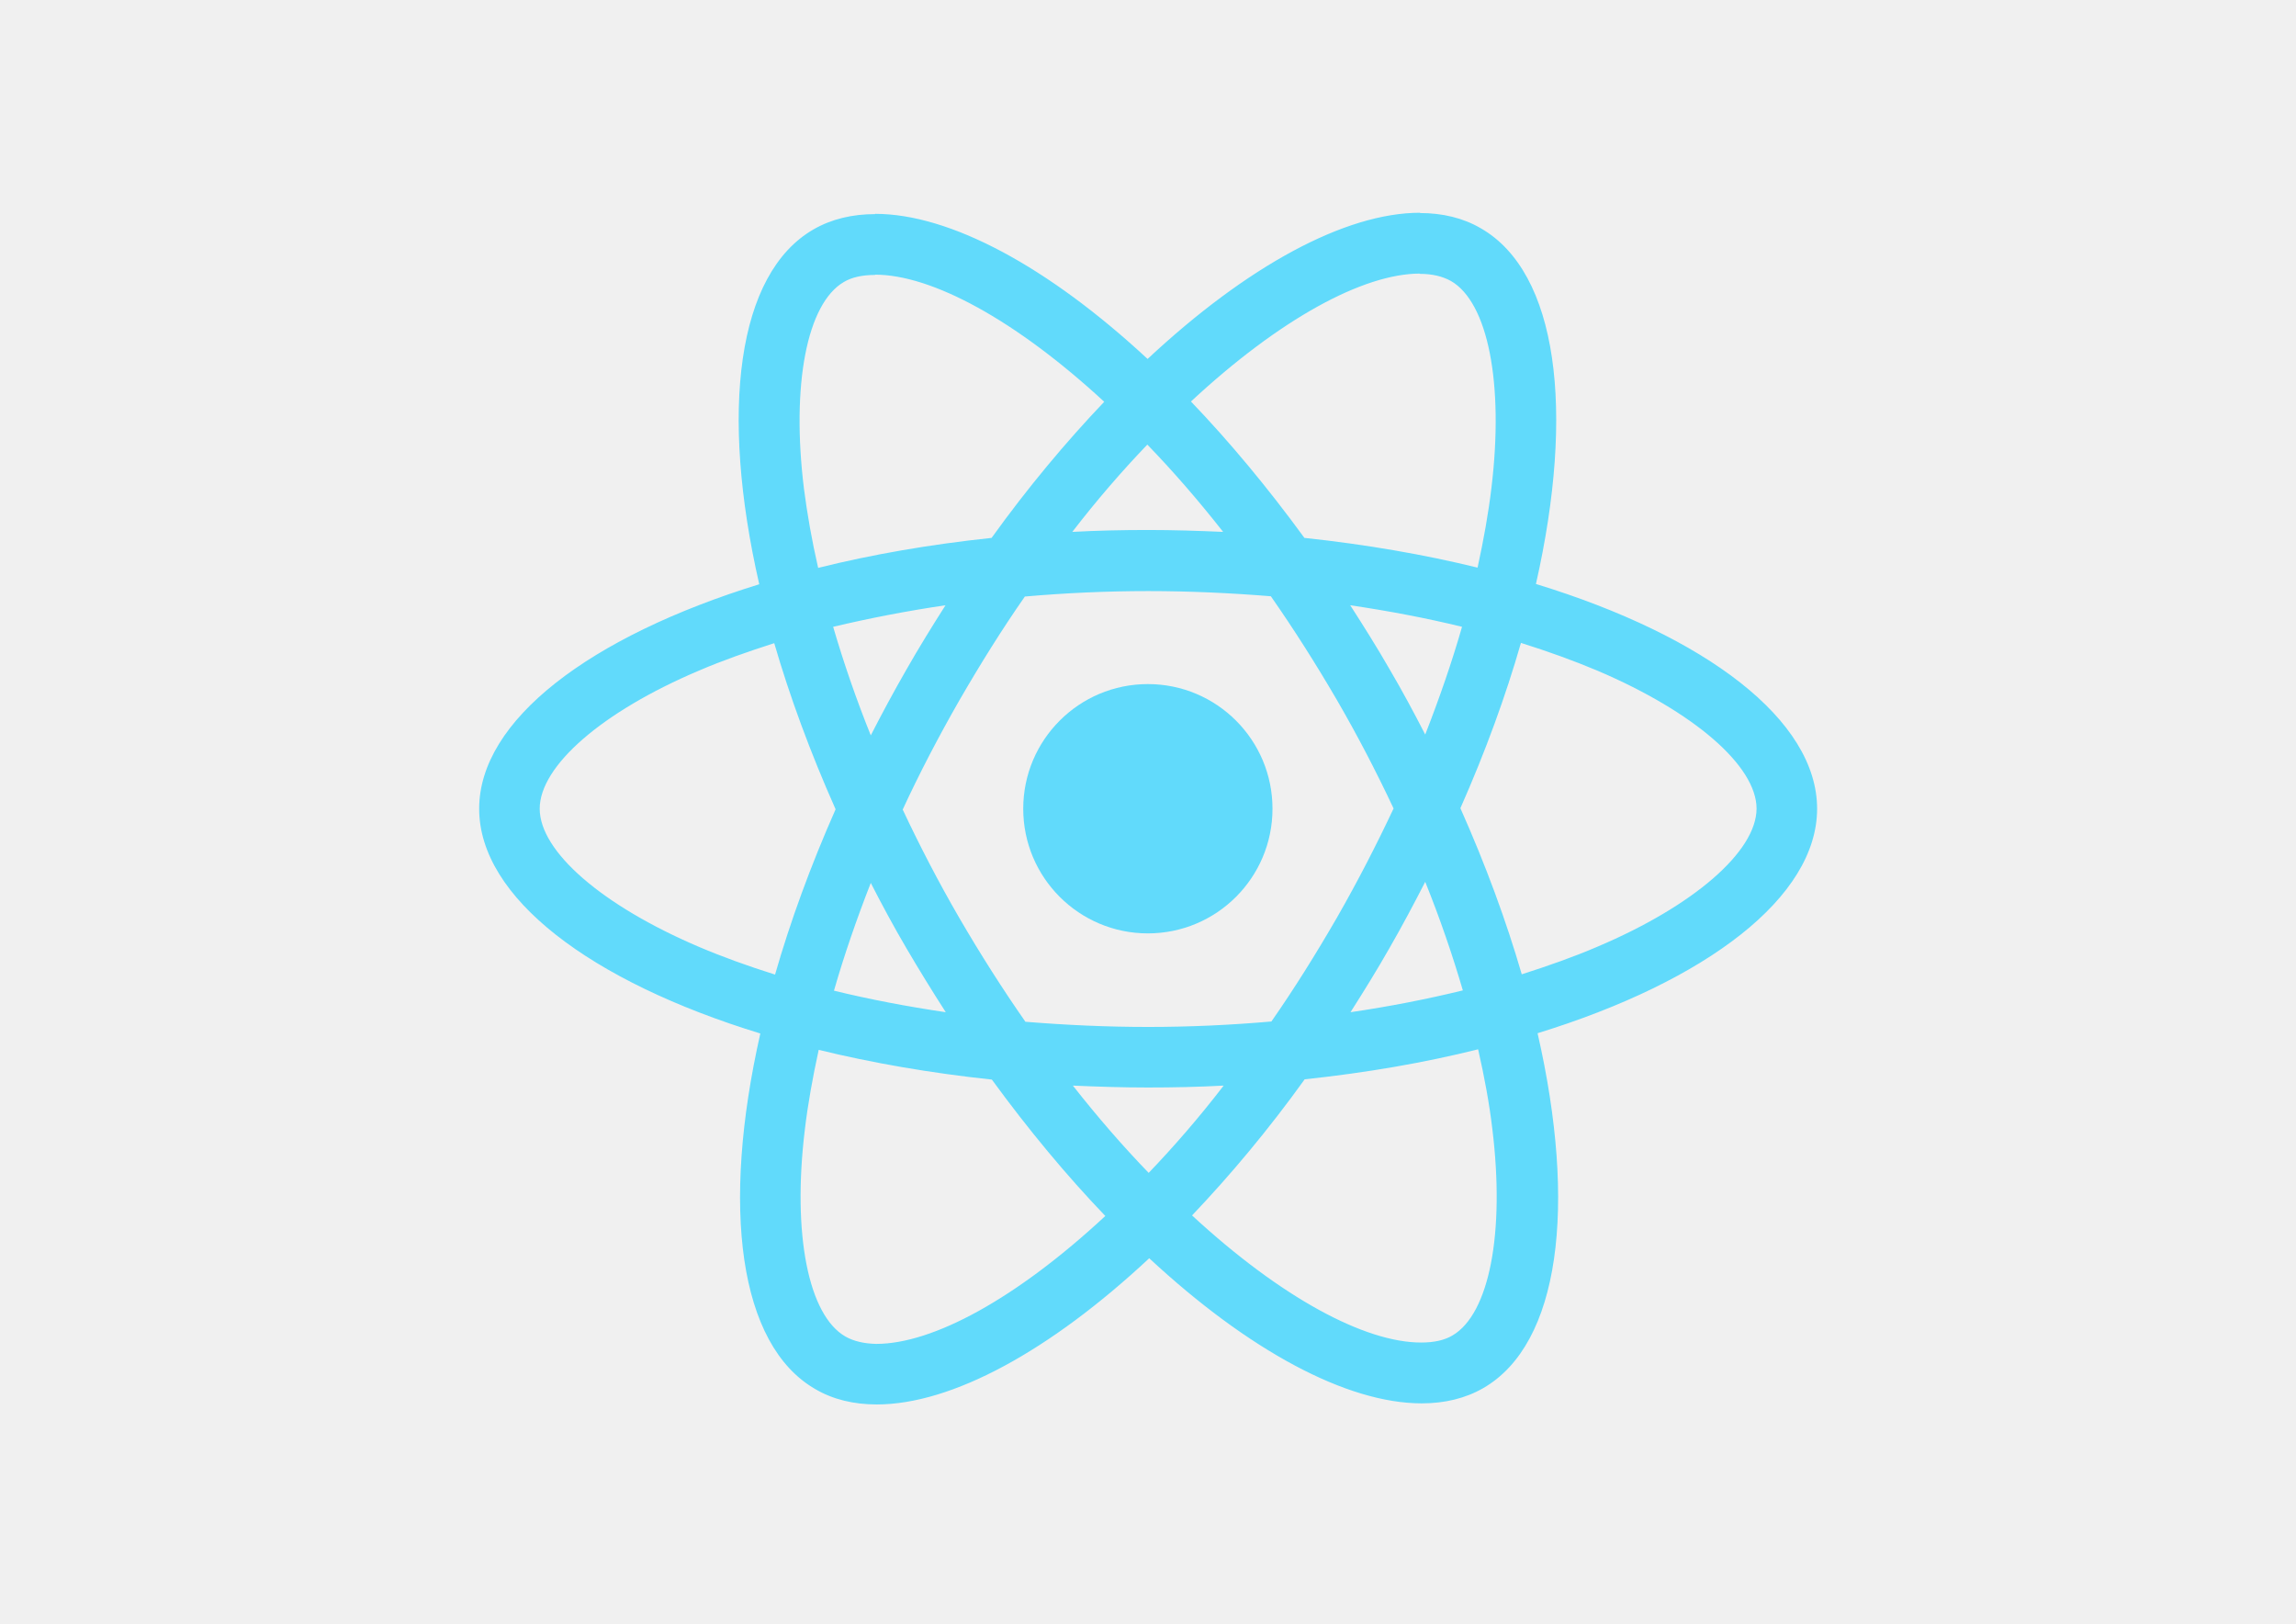
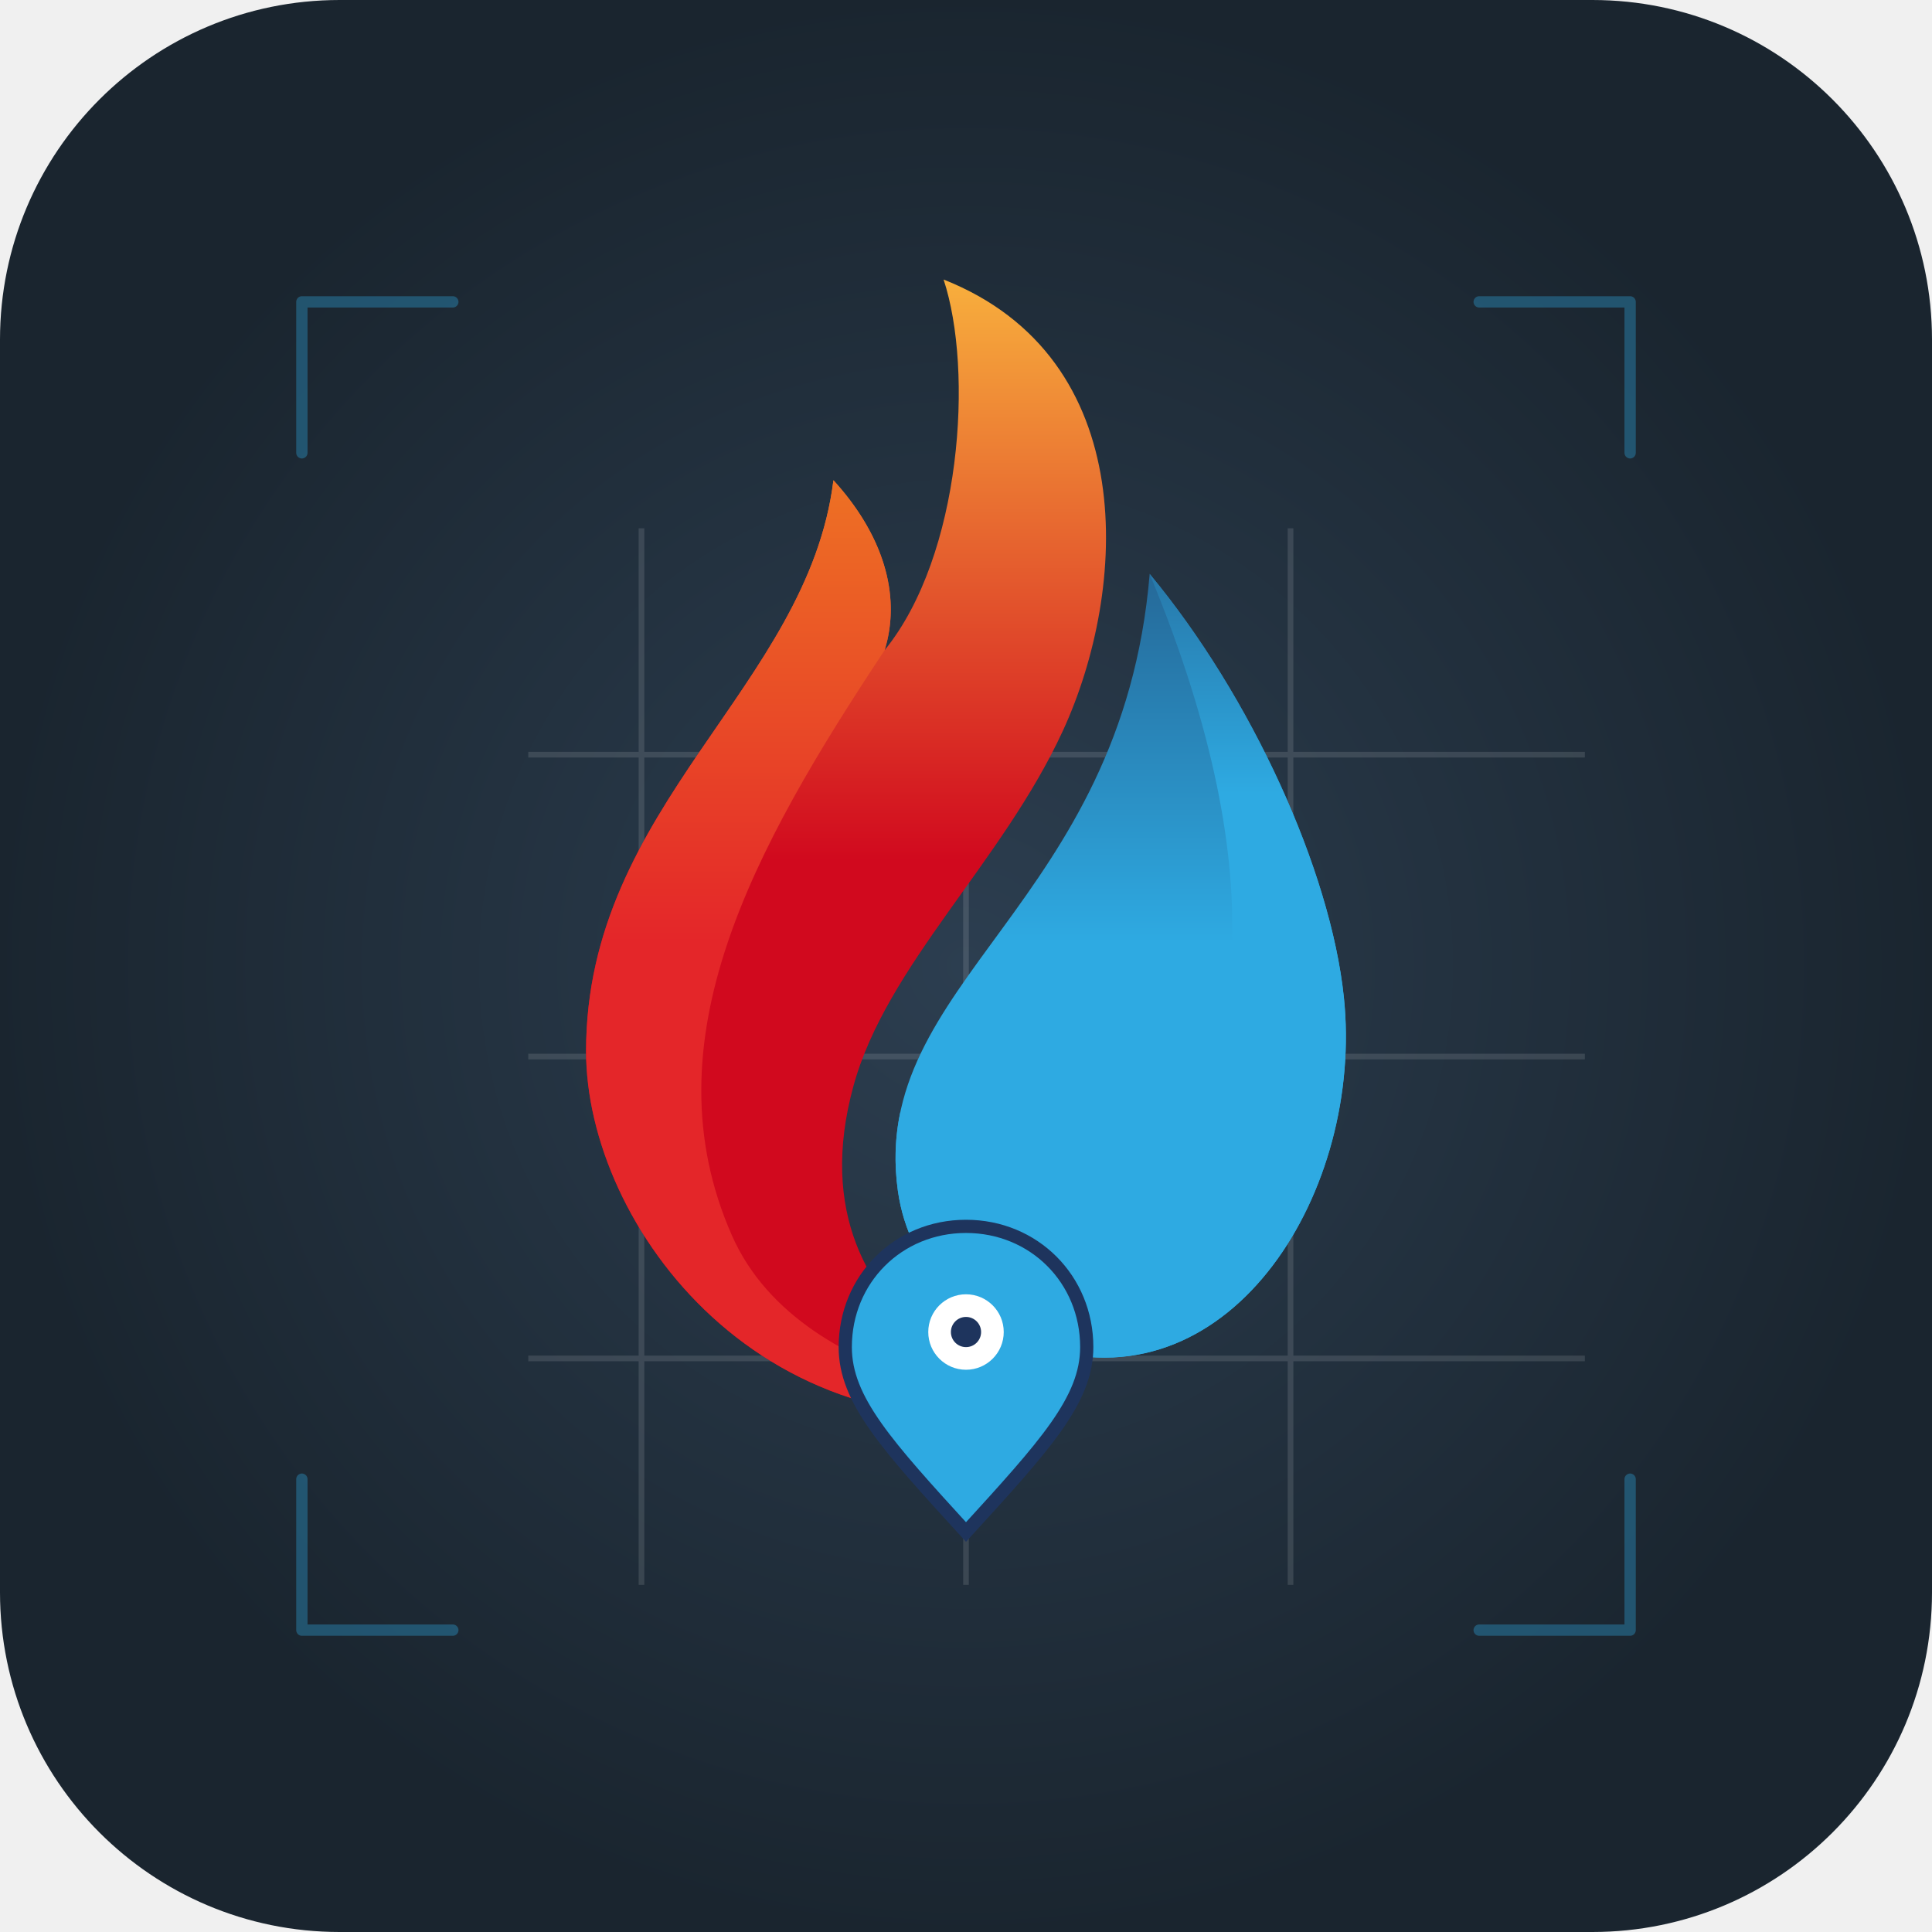
- <svg xmlns="http://www.w3.org/2000/svg" viewBox="0 0 841.9 595.3">
-   <g fill="#61DAFB">
-     <path d="M666.3 296.5c0-32.5-40.7-63.3-103.1-82.4 14.4-63.6 8-114.2-20.2-130.4-6.5-3.8-14.1-5.6-22.4-5.6v22.3c4.6 0 8.3.9 11.4 2.6 13.6 7.8 19.5 37.5 14.9 75.7-1.1 9.4-2.9 19.3-5.1 29.4-19.6-4.8-41-8.5-63.5-10.9-13.5-18.5-27.5-35.3-41.6-50 32.6-30.3 63.2-46.9 84-46.9V78c-27.5 0-63.5 19.6-99.9 53.6-36.4-33.8-72.4-53.2-99.9-53.2v22.3c20.7 0 51.4 16.5 84 46.6-14 14.7-28 31.4-41.3 49.9-22.6 2.4-44 6.1-63.6 11-2.3-10-4-19.7-5.2-29-4.7-38.2 1.1-67.9 14.6-75.8 3-1.8 6.9-2.6 11.5-2.6V78.5c-8.4 0-16 1.8-22.6 5.6-28.1 16.2-34.4 66.7-19.9 130.1-62.2 19.2-102.7 49.9-102.7 82.3 0 32.5 40.7 63.3 103.1 82.4-14.4 63.6-8 114.2 20.2 130.4 6.5 3.8 14.1 5.6 22.5 5.6 27.5 0 63.5-19.6 99.9-53.6 36.4 33.8 72.4 53.2 99.9 53.2 8.4 0 16-1.8 22.6-5.6 28.1-16.2 34.4-66.7 19.9-130.1 62-19.1 102.5-49.9 102.5-82.3zm-130.2-66.7c-3.7 12.9-8.3 26.2-13.5 39.5-4.1-8-8.4-16-13.1-24-4.6-8-9.5-15.8-14.4-23.4 14.2 2.1 27.9 4.7 41 7.9zm-45.8 106.5c-7.8 13.5-15.8 26.3-24.1 38.2-14.9 1.3-30 2-45.2 2-15.1 0-30.2-.7-45-1.9-8.3-11.9-16.4-24.6-24.2-38-7.6-13.1-14.5-26.4-20.8-39.8 6.2-13.4 13.2-26.8 20.7-39.9 7.8-13.5 15.8-26.3 24.1-38.2 14.9-1.3 30-2 45.2-2 15.1 0 30.2.7 45 1.9 8.3 11.9 16.4 24.6 24.2 38 7.6 13.1 14.5 26.4 20.8 39.8-6.3 13.4-13.2 26.8-20.7 39.9zm32.3-13c5.4 13.4 10 26.8 13.8 39.8-13.1 3.2-26.9 5.9-41.2 8 4.9-7.7 9.8-15.6 14.4-23.7 4.6-8 8.9-16.1 13-24.1zM421.2 430c-9.3-9.6-18.6-20.3-27.8-32 9 .4 18.2.7 27.5.7 9.4 0 18.7-.2 27.8-.7-9 11.7-18.3 22.4-27.5 32zm-74.4-58.9c-14.2-2.1-27.9-4.7-41-7.9 3.7-12.9 8.3-26.2 13.5-39.5 4.1 8 8.4 16 13.1 24 4.7 8 9.5 15.8 14.4 23.4zM420.7 163c9.3 9.6 18.6 20.3 27.8 32-9-.4-18.2-.7-27.5-.7-9.4 0-18.7.2-27.8.7 9-11.7 18.3-22.4 27.5-32zm-74 58.9c-4.9 7.7-9.8 15.6-14.4 23.7-4.6 8-8.9 16-13 24-5.4-13.4-10-26.8-13.8-39.8 13.1-3.1 26.9-5.8 41.2-7.9zm-90.5 125.2c-35.4-15.1-58.3-34.9-58.3-50.6 0-15.7 22.9-35.6 58.3-50.6 8.6-3.7 18-7 27.7-10.1 5.7 19.6 13.2 40 22.5 60.9-9.2 20.8-16.6 41.1-22.2 60.6-9.9-3.1-19.3-6.5-28-10.2zM310 490c-13.6-7.8-19.5-37.5-14.9-75.7 1.1-9.4 2.9-19.3 5.1-29.4 19.6 4.8 41 8.5 63.5 10.9 13.5 18.5 27.5 35.3 41.6 50-32.6 30.3-63.2 46.9-84 46.9-4.5-.1-8.3-1-11.3-2.7zm237.2-76.2c4.7 38.2-1.1 67.9-14.6 75.8-3 1.8-6.9 2.6-11.5 2.6-20.7 0-51.4-16.5-84-46.6 14-14.7 28-31.4 41.3-49.9 22.6-2.4 44-6.1 63.6-11 2.3 10.1 4.1 19.8 5.2 29.1zm38.5-66.7c-8.6 3.7-18 7-27.7 10.1-5.7-19.6-13.2-40-22.5-60.9 9.2-20.8 16.6-41.1 22.2-60.6 9.9 3.1 19.3 6.5 28.1 10.2 35.4 15.1 58.3 34.9 58.3 50.6-.1 15.7-23 35.6-58.4 50.6zM320.8 78.4z" />
-     <circle cx="420.9" cy="296.5" r="45.7" />
-     <path d="M520.5 78.1z" />
+ <svg xmlns="http://www.w3.org/2000/svg" version="1.1" viewBox="0 0 512 512" xml:space="preserve" id="svg87">
+   <defs id="defs31">
+     <linearGradient id="blueGrad1" gradientUnits="userSpaceOnUse" x1="0%" y1="0%" x2="0%" y2="100%">
+       <stop offset="0" style="stop-color:#1E345D" id="stop2" />
+       <stop offset="1" style="stop-color:#2EAAE2" id="stop4" />
+     </linearGradient>
+     <linearGradient id="blueGrad2" gradientUnits="userSpaceOnUse" x1="0%" y1="0%" x2="0%" y2="100%">
+       <stop offset="0" style="stop-color:#1E345D" id="stop7" />
+       <stop offset="0.777" style="stop-color:#2EAAE2" id="stop9" />
+       <stop offset="1" style="stop-color:#2EAAE2" id="stop11" />
+     </linearGradient>
+     <linearGradient id="redGrad1" gradientUnits="userSpaceOnUse" x1="0%" y1="100%" x2="0%" y2="0%">
+       <stop offset="0" style="stop-color:#D1091E" id="stop14" />
+       <stop offset="0.123" style="stop-color:#D1091E" id="stop16" />
+       <stop offset="1" style="stop-color:#F8B03D" id="stop18" />
+     </linearGradient>
+     <linearGradient id="redGrad2" gradientUnits="userSpaceOnUse" x1="0%" y1="100%" x2="0%" y2="0%">
+       <stop offset="0" style="stop-color:#E42629" id="stop21" />
+       <stop offset="1" style="stop-color:#F29222" id="stop23" />
+     </linearGradient>
+     <radialGradient id="bgGradient" cx="50%" cy="50%" r="50%">
+       <stop offset="0%" style="stop-color:#2C3E50;stop-opacity:1" id="stop26" />
+       <stop offset="100%" style="stop-color:#1a252f;stop-opacity:1" id="stop28" />
+     </radialGradient>
+   </defs>
+   <rect width="512" height="512" rx="90" fill="url(#bgGradient)" id="rect33" />
+   <g opacity="0.12" stroke="#ffffff" stroke-width="1.5" fill="none" id="g47">
+     <line x1="170" y1="140" x2="170" y2="420" id="line35" />
+     <line x1="256" y1="140" x2="256" y2="420" id="line37" />
+     <line x1="342" y1="140" x2="342" y2="420" id="line39" />
+     <line x1="140" y1="200" x2="420" y2="200" id="line41" />
+     <line x1="140" y1="280" x2="420" y2="280" id="line43" />
+     <line x1="140" y1="360" x2="420" y2="360" id="line45" />
+   </g>
+   <g transform="matrix(0.3449816,0,0,0.3449816,129.9014,73.09373)" id="g65">
+     <g id="g51">
+       <path fill="url(#redGrad1)" d="M 303.06,287.539 C 316.189,244.741 301.267,198.231 263.695,157.049 244.001,316.02 73.667,406.363 73.667,595.684 c 0,133.369 136.197,319.533 366.069,273.63 -4.469,-1.06 -214.117,-51.761 -160.689,-246.89 25.3,-92.591 114.28,-171.621 160.992,-273.125 49.641,-108.017 60.599,-286.154 -91.732,-346.45 23.079,69.714 13.887,211.844 -45.247,284.69" id="path49" style="fill:url(#redGrad1)" />
+     </g>
+     <g id="g55">
+       <path fill="url(#redGrad2)" d="m 73.667,595.684 c 0,133.394 136.197,319.559 366.144,273.63 0,0 -199.068,-7.549 -254.036,-131.979 -65.8,-148.922 16.564,-297.693 117.285,-449.821 l 1.843,-6.843 v 0.025 c 9.645,-40.88 -5.631,-84.663 -41.208,-123.647 C 244.001,316.02 73.667,406.363 73.667,595.684" id="path53" style="fill:url(#redGrad2)" />
+     </g>
+     <g id="g59">
+       <path fill="url(#blueGrad1)" d="m 313.21,702.894 c 8.686,62.165 55.852,104.736 113.573,121.527 C 570.68,866.285 671.224,701.859 655.822,554.25 645.596,456.685 584.72,322.989 506.622,228.985 485.312,484.005 290.764,542.105 313.21,702.894" id="path57" style="fill:url(#blueGrad1)" />
+     </g>
+     <g id="g63">
+       <path fill="url(#blueGrad2)" d="m 506.597,228.985 c 199.649,481.156 -130.186,572.13 -191.543,413.436 -3.964,18.761 -4.923,38.682 -1.868,60.472 8.686,62.165 55.851,104.736 113.572,121.527 C 570.655,866.309 671.199,701.858 655.772,554.249 645.596,456.684 584.72,322.988 506.622,228.984 h -0.025 z" id="path61" style="fill:url(#blueGrad2)" />
+     </g>
+   </g>
+   <g id="g75">
+     <ellipse cx="256" cy="380" rx="22" ry="9" fill="#000000" opacity="0.3" id="ellipse67" />
+     <path fill="#2EAAE2" stroke="#1E345D" stroke-width="3.5" d="M 256 325       C 238 325, 224 339, 224 357       C 224 371, 235 383, 256 406       C 277 383, 288 371, 288 357       C 288 339, 274 325, 256 325 Z" id="path69" />
+     <circle cx="256" cy="353" r="10" fill="#ffffff" id="circle71" />
+     <circle cx="256" cy="353" r="4" fill="#1E345D" id="circle73" />
+   </g>
+   <g stroke="#2EAAE2" stroke-width="3" fill="none" opacity="0.35" stroke-linecap="round" id="g85">
+     <path d="M 80 80 L 80 120 M 80 80 L 120 80" id="path77" />
+     <path d="M 432 80 L 432 120 M 432 80 L 392 80" id="path79" />
+     <path d="M 80 432 L 80 392 M 80 432 L 120 432" id="path81" />
+     <path d="M 432 432 L 432 392 M 432 432 L 392 432" id="path83" />
  </g>
</svg>
